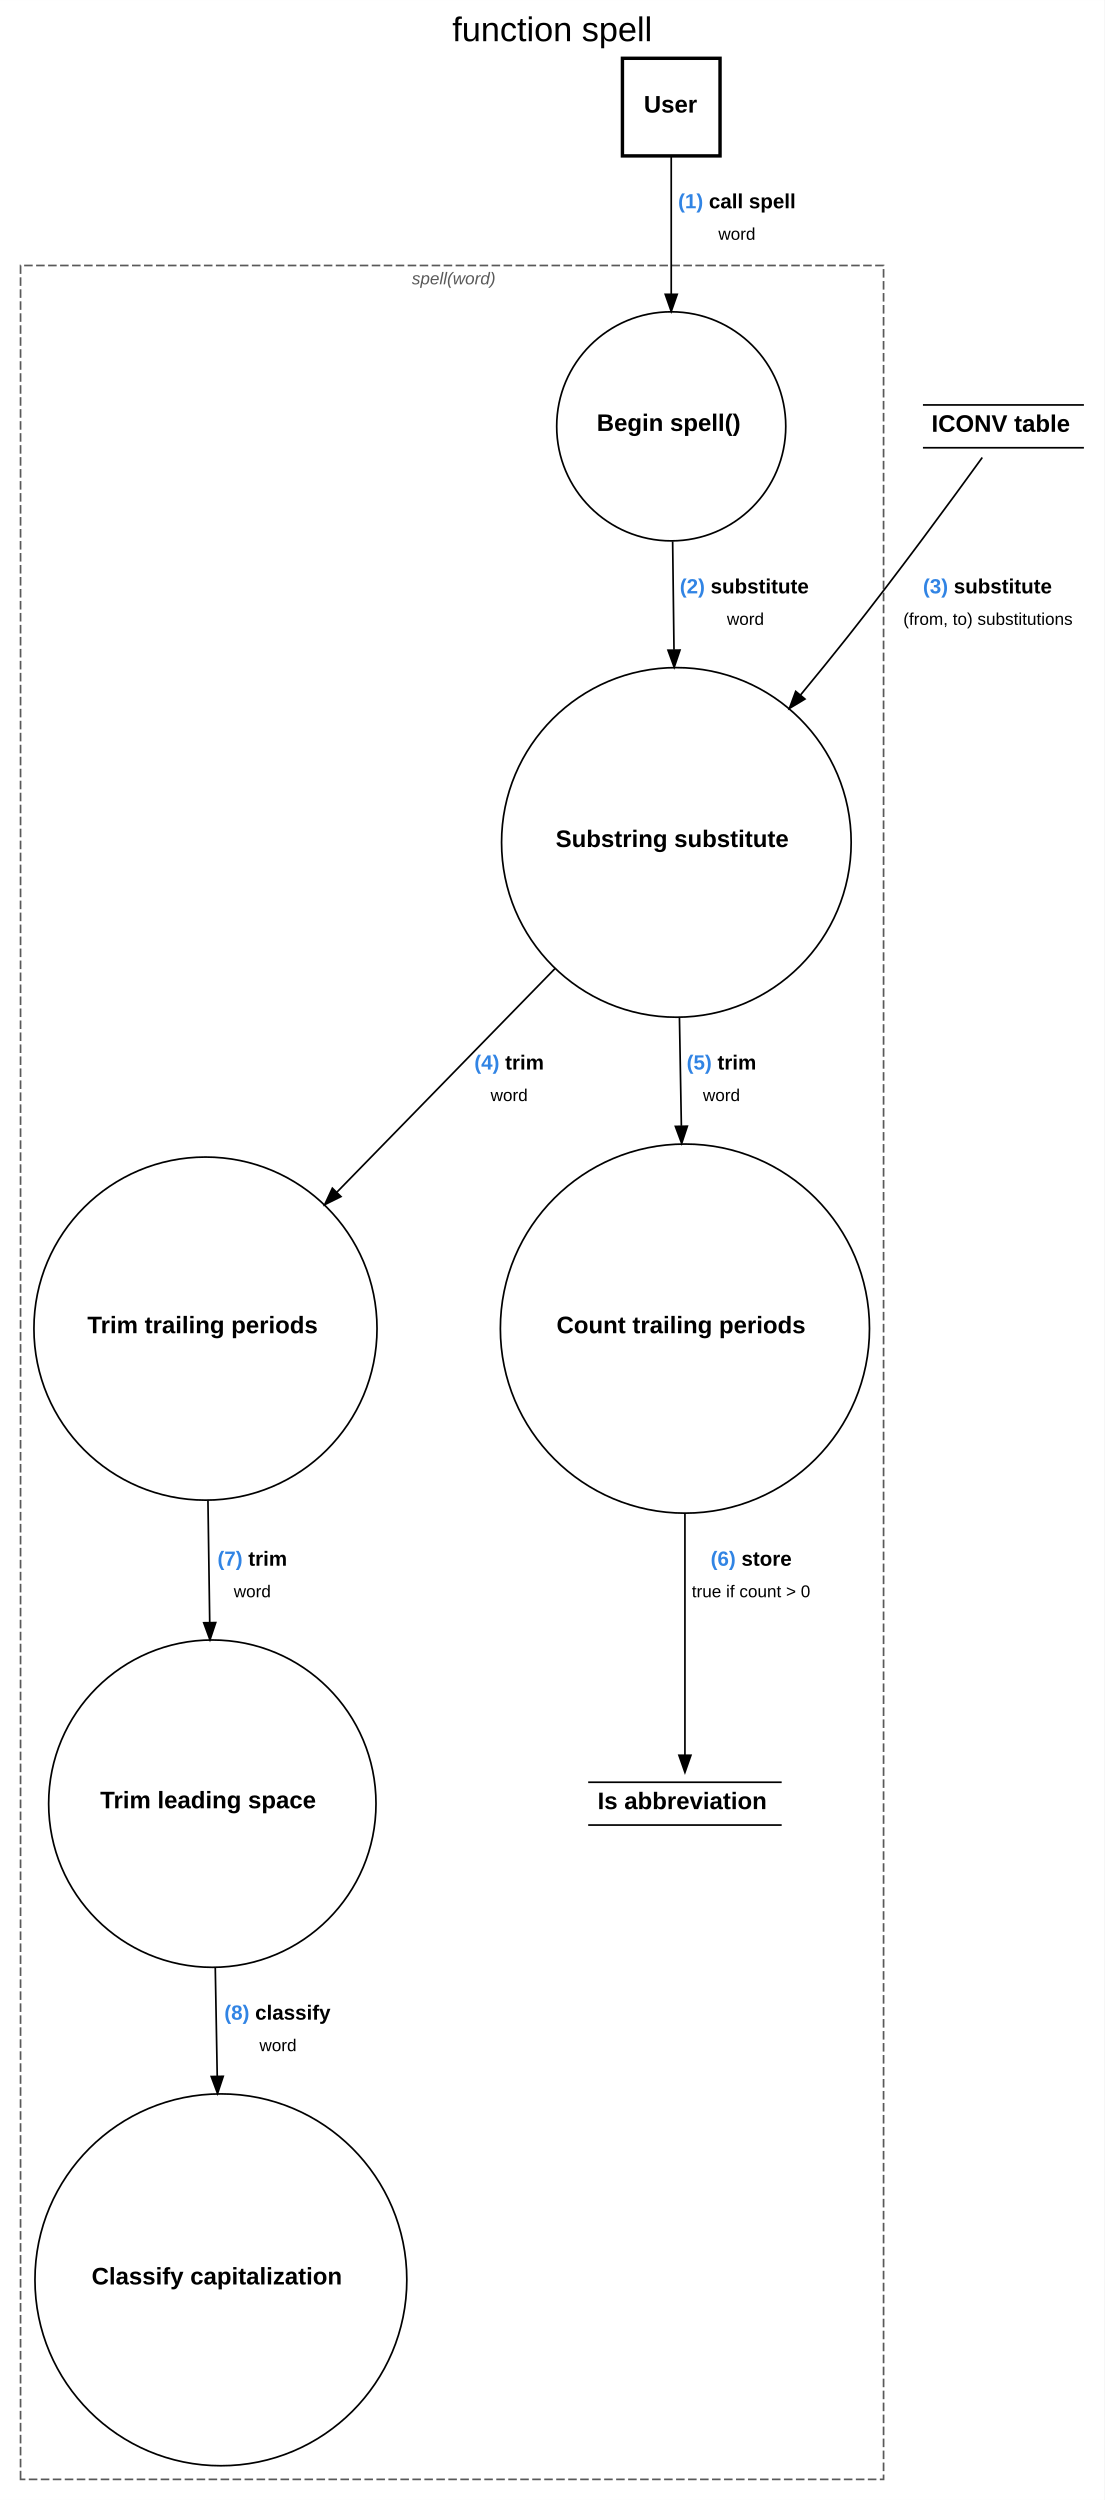
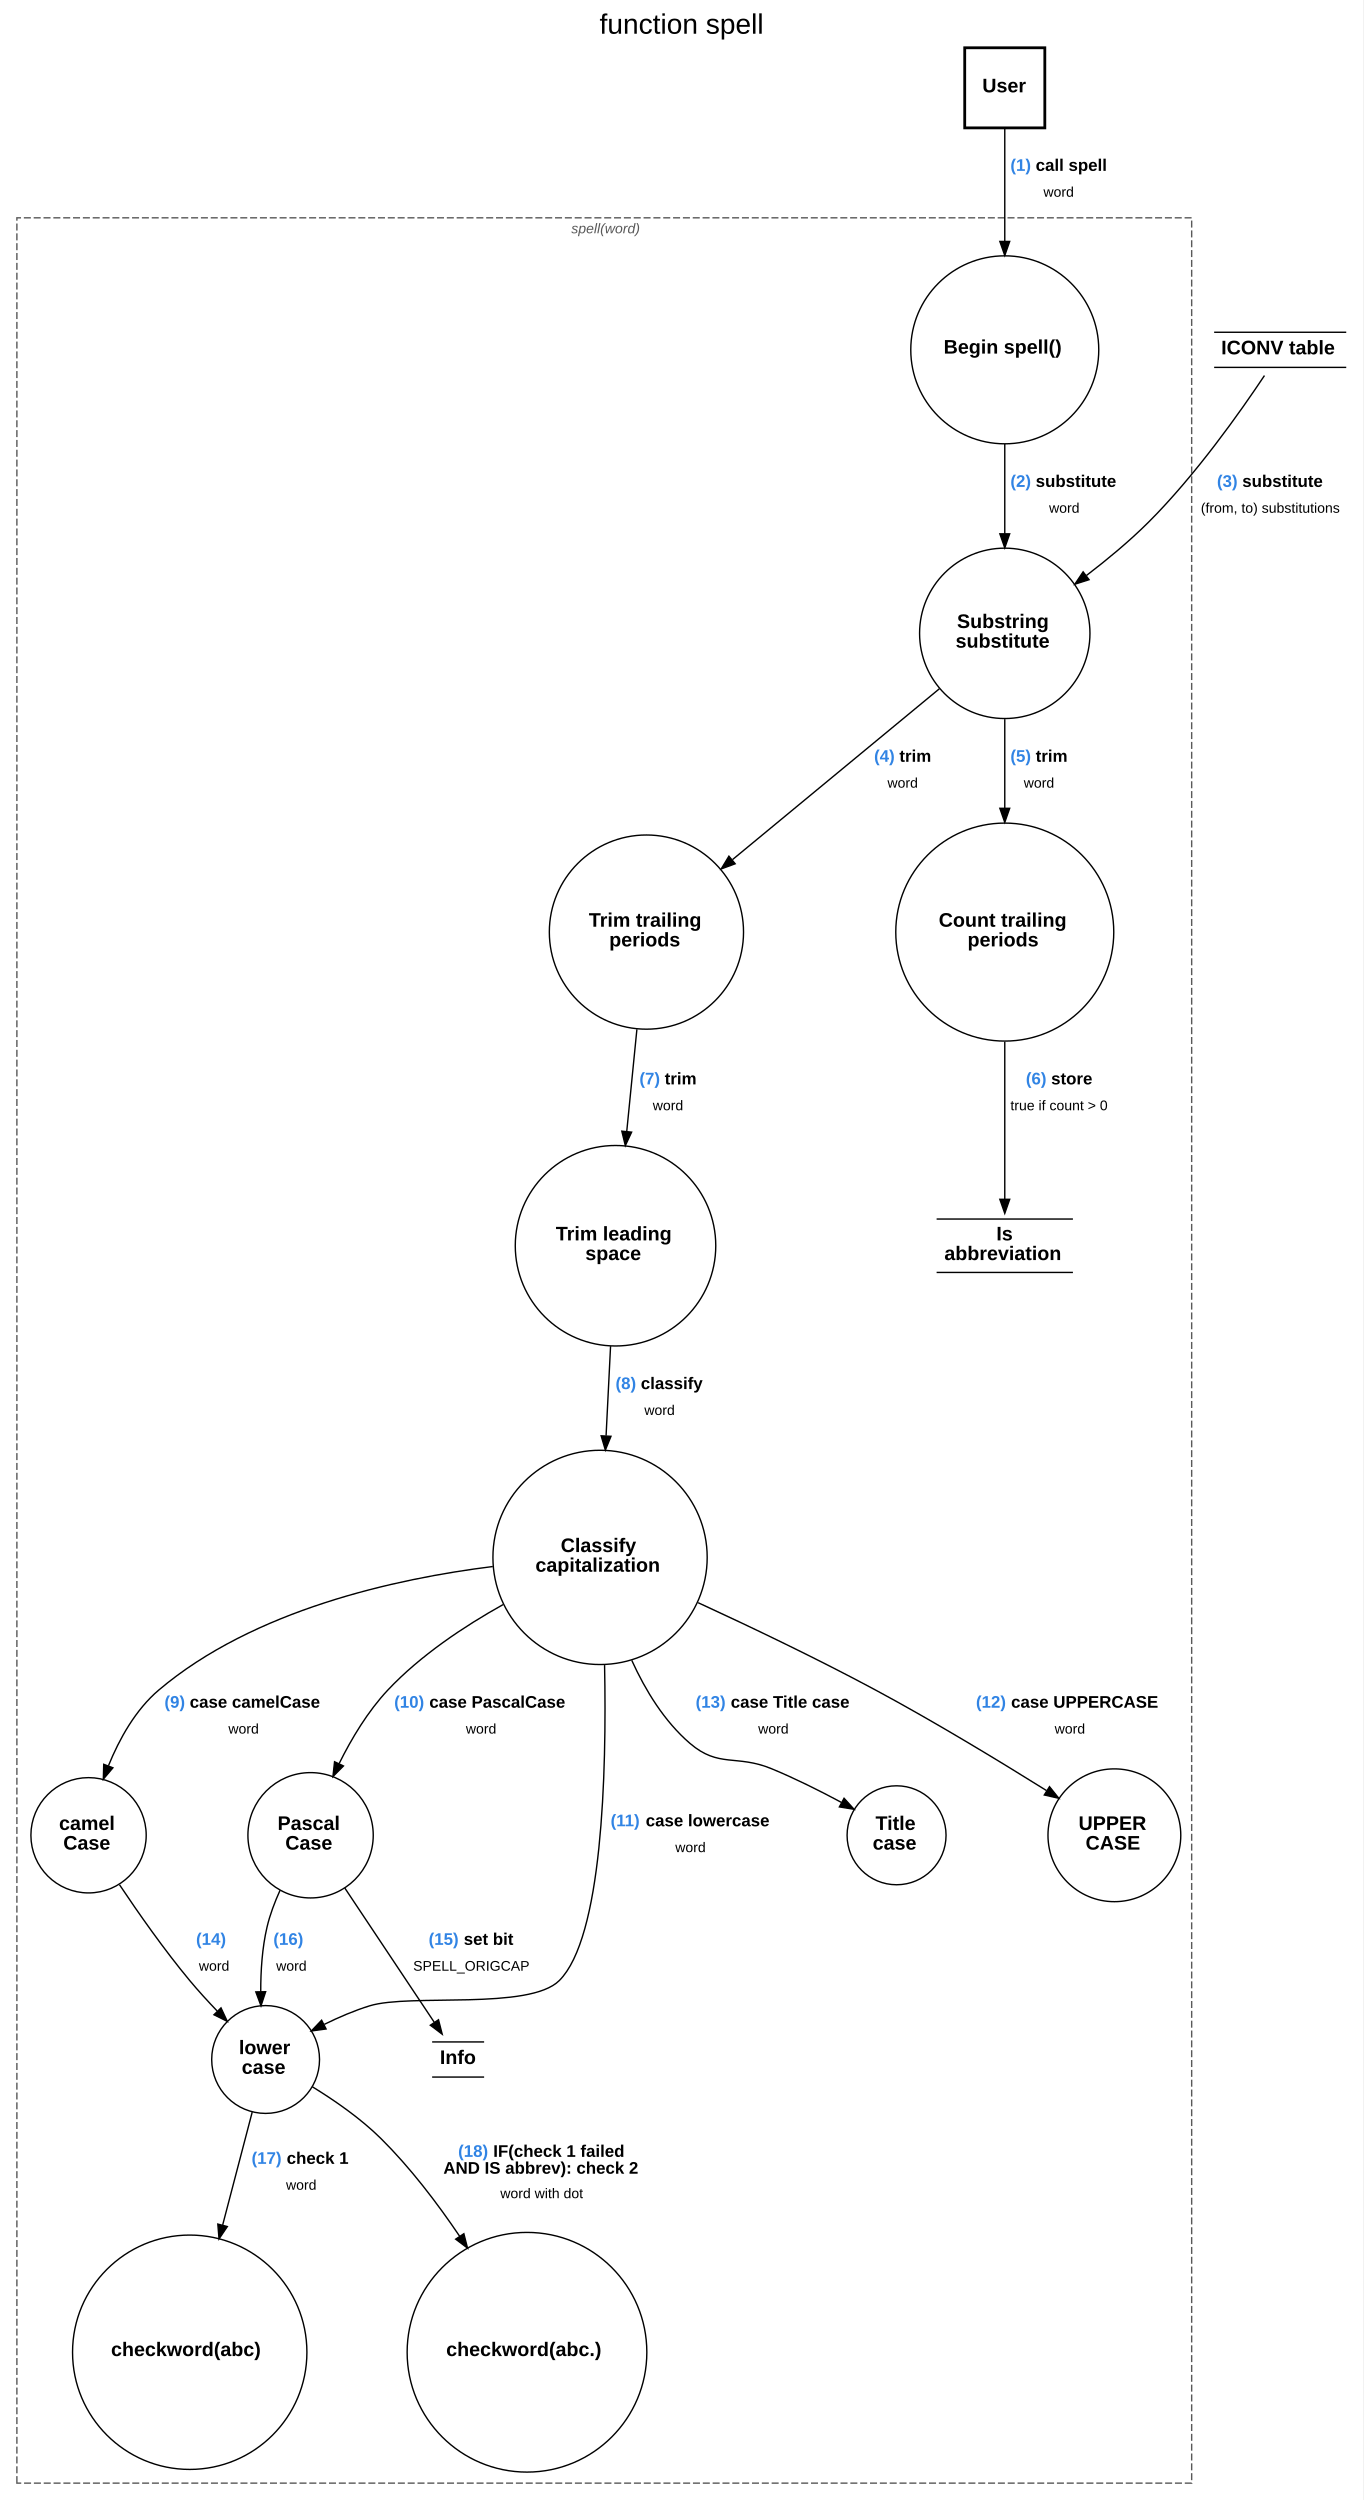
- <svg xmlns="http://www.w3.org/2000/svg" width="645pt" height="1460pt" viewBox="0.00 0.00 645.00 1459.91">
-   <g id="graph0" class="graph" transform="scale(1 1) rotate(0) translate(4 1455.91)">
-     <polygon fill="white" stroke="none" points="-4,4 -4,-1455.91 641,-1455.91 641,4 -4,4" />
-     <text text-anchor="middle" x="318.5" y="-1431.91" font-family="Arial" font-size="20.00">function spell</text>
+ <svg xmlns="http://www.w3.org/2000/svg" width="970pt" height="1779pt" viewBox="0.00 0.00 970.00 1779.05">
+   <g id="graph0" class="graph" transform="scale(1 1) rotate(0) translate(4 1775.05)">
+     <polygon fill="white" stroke="none" points="-4,4 -4,-1775.05 966,-1775.05 966,4 -4,4" />
+     <text text-anchor="middle" x="481" y="-1751.05" font-family="Arial" font-size="20.00">function spell</text>
    <g id="clust1" class="cluster">
-       <polygon fill="none" stroke="#595959" stroke-dasharray="5,2" points="8,-8 8,-1300.91 512,-1300.91 512,-8 8,-8" />
-       <text text-anchor="start" x="236.5" y="-1289.91" font-family="Arial" font-style="italic" font-size="10.00" fill="#595959">spell(word)</text>
+       <polygon fill="none" stroke="#595959" stroke-dasharray="5,2" points="8,-8 8,-1620.05 844,-1620.05 844,-8 8,-8" />
+       <text text-anchor="start" x="402.5" y="-1609.05" font-family="Arial" font-style="italic" font-size="10.00" fill="#595959">spell(word)</text>
    </g>
    <g id="node1" class="node">
-       <polygon fill="none" stroke="black" stroke-width="2" points="416.5,-1421.91 359.5,-1421.91 359.5,-1364.91 416.5,-1364.91 416.5,-1421.91" />
-       <text text-anchor="start" x="372" y="-1390.21" font-family="Arial" font-weight="bold" font-size="14.00">User</text>
+       <polygon fill="none" stroke="black" stroke-width="2" points="739.5,-1741.05 682.5,-1741.05 682.5,-1684.05 739.5,-1684.05 739.5,-1741.05" />
+       <text text-anchor="start" x="695" y="-1709.35" font-family="Arial" font-weight="bold" font-size="14.00">User</text>
    </g>
    <g id="node3" class="node">
-       <ellipse fill="none" stroke="black" cx="388" cy="-1206.97" rx="66.888" ry="66.888" />
-       <text text-anchor="start" x="344.5" y="-1204.27" font-family="Arial" font-weight="bold" font-size="14.00">Begin spell()</text>
+       <ellipse fill="none" stroke="black" cx="711" cy="-1526.11" rx="66.888" ry="66.888" />
+       <text text-anchor="start" x="667.5" y="-1523.41" font-family="Arial" font-weight="bold" font-size="14.00">Begin spell()</text>
    </g>
    <g id="edge1" class="edge">
-       <path fill="none" stroke="black" d="M388,-1364.8C388,-1343.41 388,-1312.69 388,-1284.1" />
-       <polygon fill="black" stroke="black" points="391.5,-1284.09 388,-1274.09 384.5,-1284.09 391.5,-1284.09" />
-       <text text-anchor="start" x="392" y="-1334.31" font-family="Arial" font-weight="bold" font-size="12.00" fill="#3184e4">(1) </text>
-       <text text-anchor="start" x="410" y="-1334.31" font-family="Arial" font-weight="bold" font-size="12.00">call spell</text>
-       <text text-anchor="start" x="415.5" y="-1315.91" font-family="Arial" font-size="10.00">word</text>
+       <path fill="none" stroke="black" d="M711,-1683.94C711,-1662.54 711,-1631.82 711,-1603.23" />
+       <polygon fill="black" stroke="black" points="714.5,-1603.23 711,-1593.23 707.5,-1603.23 714.5,-1603.23" />
+       <text text-anchor="start" x="715" y="-1653.45" font-family="Arial" font-weight="bold" font-size="12.00" fill="#3184e4">(1) </text>
+       <text text-anchor="start" x="733" y="-1653.45" font-family="Arial" font-weight="bold" font-size="12.00">call spell</text>
+       <text text-anchor="start" x="738.5" y="-1635.05" font-family="Arial" font-size="10.00">word</text>
    </g>
    <g id="node2" class="node">
-       <text text-anchor="start" x="540" y="-1203.77" font-family="Arial" font-weight="bold" font-size="14.00">ICONV table</text>
-       <polyline fill="none" stroke="black" points="535,-1194.47 629,-1194.47 " />
-       <polyline fill="none" stroke="black" points="629,-1219.47 535,-1219.47 " />
+       <text text-anchor="start" x="865" y="-1522.91" font-family="Arial" font-weight="bold" font-size="14.00">ICONV table</text>
+       <polyline fill="none" stroke="black" points="860,-1513.61 954,-1513.61 " />
+       <polyline fill="none" stroke="black" points="954,-1538.61 860,-1538.61 " />
    </g>
    <g id="node4" class="node">
-       <ellipse fill="none" stroke="black" cx="391" cy="-963.986" rx="102.082" ry="102.082" />
-       <text text-anchor="start" x="320.5" y="-961.286" font-family="Arial" font-weight="bold" font-size="14.00">Substring substitute</text>
+       <ellipse fill="none" stroke="black" cx="711" cy="-1324.35" rx="60.623" ry="60.623" />
+       <text text-anchor="start" x="677" y="-1328.15" font-family="Arial" font-weight="bold" font-size="14.00">Substring</text>
+       <text text-anchor="start" x="676" y="-1314.15" font-family="Arial" font-weight="bold" font-size="14.00">substitute</text>
    </g>
    <g id="edge3" class="edge">
-       <path fill="none" stroke="black" d="M569.645,-1188.77C552.419,-1164.94 520.031,-1120.68 491,-1084.03 482.217,-1072.94 472.84,-1061.4 463.479,-1050.06" />
-       <polygon fill="black" stroke="black" points="466.084,-1047.72 457.009,-1042.25 460.694,-1052.19 466.084,-1047.72" />
-       <text text-anchor="start" x="535" y="-1109.43" font-family="Arial" font-weight="bold" font-size="12.00" fill="#3184e4">(3) </text>
-       <text text-anchor="start" x="553" y="-1109.43" font-family="Arial" font-weight="bold" font-size="12.00">substitute</text>
-       <text text-anchor="start" x="523.5" y="-1091.03" font-family="Arial" font-size="10.00">(from, to) substitutions</text>
+       <path fill="none" stroke="black" d="M895.809,-1507.8C879.361,-1483.08 846.919,-1436.91 813,-1403.16 799.678,-1389.91 784.058,-1376.94 769.101,-1365.5" />
+       <polygon fill="black" stroke="black" points="770.974,-1362.53 760.879,-1359.32 766.766,-1368.13 770.974,-1362.53" />
+       <text text-anchor="start" x="862" y="-1428.56" font-family="Arial" font-weight="bold" font-size="12.00" fill="#3184e4">(3) </text>
+       <text text-anchor="start" x="880" y="-1428.56" font-family="Arial" font-weight="bold" font-size="12.00">substitute</text>
+       <text text-anchor="start" x="850.5" y="-1410.16" font-family="Arial" font-size="10.00">(from, to) substitutions</text>
    </g>
    <g id="edge2" class="edge">
-       <path fill="none" stroke="black" d="M388.824,-1139.8C389.068,-1120.19 389.342,-1098.16 389.612,-1076.51" />
-       <polygon fill="black" stroke="black" points="393.114,-1076.31 389.739,-1066.27 386.115,-1076.23 393.114,-1076.31" />
-       <text text-anchor="start" x="393" y="-1109.43" font-family="Arial" font-weight="bold" font-size="12.00" fill="#3184e4">(2) </text>
-       <text text-anchor="start" x="411" y="-1109.43" font-family="Arial" font-weight="bold" font-size="12.00">substitute</text>
-       <text text-anchor="start" x="420.5" y="-1091.03" font-family="Arial" font-size="10.00">word</text>
+       <path fill="none" stroke="black" d="M711,-1459.14C711,-1438.64 711,-1415.96 711,-1395.2" />
+       <polygon fill="black" stroke="black" points="714.5,-1395.18 711,-1385.18 707.5,-1395.18 714.5,-1395.18" />
+       <text text-anchor="start" x="715" y="-1428.56" font-family="Arial" font-weight="bold" font-size="12.00" fill="#3184e4">(2) </text>
+       <text text-anchor="start" x="733" y="-1428.56" font-family="Arial" font-weight="bold" font-size="12.00">substitute</text>
+       <text text-anchor="start" x="742.5" y="-1410.16" font-family="Arial" font-size="10.00">word</text>
    </g>
    <g id="node5" class="node">
-       <ellipse fill="none" stroke="black" cx="116" cy="-680.054" rx="100.182" ry="100.182" />
-       <text text-anchor="start" x="47" y="-677.354" font-family="Arial" font-weight="bold" font-size="14.00">Trim trailing periods</text>
+       <ellipse fill="none" stroke="black" cx="456" cy="-1111.76" rx="69.094" ry="69.094" />
+       <text text-anchor="start" x="415" y="-1115.56" font-family="Arial" font-weight="bold" font-size="14.00">Trim trailing</text>
+       <text text-anchor="start" x="429.5" y="-1101.56" font-family="Arial" font-weight="bold" font-size="14.00">periods</text>
    </g>
    <g id="edge4" class="edge">
-       <path fill="none" stroke="black" d="M320.181,-890.381C281.147,-850.364 232.655,-800.649 192.723,-759.711" />
-       <polygon fill="black" stroke="black" points="195.115,-757.151 185.627,-752.437 190.104,-762.039 195.115,-757.151" />
-       <text text-anchor="start" x="273" y="-831.345" font-family="Arial" font-weight="bold" font-size="12.00" fill="#3184e4">(4) </text>
-       <text text-anchor="start" x="291" y="-831.345" font-family="Arial" font-weight="bold" font-size="12.00">trim</text>
-       <text text-anchor="start" x="282.5" y="-812.945" font-family="Arial" font-size="10.00">word</text>
+       <path fill="none" stroke="black" d="M664.526,-1284.97C623.193,-1250.83 562.462,-1200.68 517.189,-1163.29" />
+       <polygon fill="black" stroke="black" points="519.148,-1160.37 509.208,-1156.7 514.69,-1165.77 519.148,-1160.37" />
+       <text text-anchor="start" x="618" y="-1232.94" font-family="Arial" font-weight="bold" font-size="12.00" fill="#3184e4">(4) </text>
+       <text text-anchor="start" x="636" y="-1232.94" font-family="Arial" font-weight="bold" font-size="12.00">trim</text>
+       <text text-anchor="start" x="627.5" y="-1214.54" font-family="Arial" font-size="10.00">word</text>
    </g>
    <g id="node6" class="node">
-       <ellipse fill="none" stroke="black" cx="396" cy="-680.054" rx="107.781" ry="107.781" />
-       <text text-anchor="start" x="321" y="-677.354" font-family="Arial" font-weight="bold" font-size="14.00">Count trailing periods</text>
+       <ellipse fill="none" stroke="black" cx="711" cy="-1111.76" rx="77.564" ry="77.564" />
+       <text text-anchor="start" x="664" y="-1115.56" font-family="Arial" font-weight="bold" font-size="14.00">Count trailing</text>
+       <text text-anchor="start" x="684.5" y="-1101.56" font-family="Arial" font-weight="bold" font-size="14.00">periods</text>
    </g>
    <g id="edge5" class="edge">
-       <path fill="none" stroke="black" d="M392.798,-861.6C393.161,-841.115 393.546,-819.416 393.918,-798.434" />
-       <polygon fill="black" stroke="black" points="397.422,-798.261 394.1,-788.2 390.423,-798.137 397.422,-798.261" />
-       <text text-anchor="start" x="397" y="-831.345" font-family="Arial" font-weight="bold" font-size="12.00" fill="#3184e4">(5) </text>
-       <text text-anchor="start" x="415" y="-831.345" font-family="Arial" font-weight="bold" font-size="12.00">trim</text>
-       <text text-anchor="start" x="406.5" y="-812.945" font-family="Arial" font-size="10.00">word</text>
+       <path fill="none" stroke="black" d="M711,-1263.28C711,-1243.55 711,-1221.21 711,-1199.88" />
+       <polygon fill="black" stroke="black" points="714.5,-1199.85 711,-1189.85 707.5,-1199.85 714.5,-1199.85" />
+       <text text-anchor="start" x="715" y="-1232.94" font-family="Arial" font-weight="bold" font-size="12.00" fill="#3184e4">(5) </text>
+       <text text-anchor="start" x="733" y="-1232.94" font-family="Arial" font-weight="bold" font-size="12.00">trim</text>
+       <text text-anchor="start" x="724.5" y="-1214.54" font-family="Arial" font-size="10.00">word</text>
    </g>
    <g id="node7" class="node">
-       <ellipse fill="none" stroke="black" cx="120" cy="-402.622" rx="95.583" ry="95.583" />
-       <text text-anchor="start" x="54.5" y="-399.922" font-family="Arial" font-weight="bold" font-size="14.00">Trim leading space</text>
+       <ellipse fill="none" stroke="black" cx="434" cy="-888.558" rx="71.336" ry="71.336" />
+       <text text-anchor="start" x="391.5" y="-892.358" font-family="Arial" font-weight="bold" font-size="14.00">Trim leading</text>
+       <text text-anchor="start" x="412.5" y="-878.358" font-family="Arial" font-weight="bold" font-size="14.00">space</text>
    </g>
    <g id="edge7" class="edge">
-       <path fill="none" stroke="black" d="M117.444,-579.617C117.779,-556.53 118.137,-531.884 118.476,-508.568" />
-       <polygon fill="black" stroke="black" points="121.979,-508.364 118.625,-498.314 114.98,-508.262 121.979,-508.364" />
-       <text text-anchor="start" x="123" y="-541.564" font-family="Arial" font-weight="bold" font-size="12.00" fill="#3184e4">(7) </text>
-       <text text-anchor="start" x="141" y="-541.564" font-family="Arial" font-weight="bold" font-size="12.00">trim</text>
-       <text text-anchor="start" x="132.5" y="-523.164" font-family="Arial" font-size="10.00">word</text>
+       <path fill="none" stroke="black" d="M449.22,-1042.59C446.933,-1019.59 444.359,-993.717 441.988,-969.876" />
+       <polygon fill="black" stroke="black" points="445.458,-969.401 440.986,-959.797 438.493,-970.094 445.458,-969.401" />
+       <text text-anchor="start" x="451" y="-1003.38" font-family="Arial" font-weight="bold" font-size="12.00" fill="#3184e4">(7) </text>
+       <text text-anchor="start" x="469" y="-1003.38" font-family="Arial" font-weight="bold" font-size="12.00">trim</text>
+       <text text-anchor="start" x="460.5" y="-984.975" font-family="Arial" font-size="10.00">word</text>
    </g>
    <g id="node9" class="node">
-       <text text-anchor="start" x="345" y="-399.422" font-family="Arial" font-weight="bold" font-size="14.00">Is abbreviation</text>
-       <polyline fill="none" stroke="black" points="339.5,-390.122 452.5,-390.122 " />
-       <polyline fill="none" stroke="black" points="452.5,-415.122 339.5,-415.122 " />
+       <text text-anchor="start" x="705" y="-892.358" font-family="Arial" font-weight="bold" font-size="14.00">Is</text>
+       <text text-anchor="start" x="668" y="-878.358" font-family="Arial" font-weight="bold" font-size="14.00">abbreviation</text>
+       <polyline fill="none" stroke="black" points="662.5,-869.558 759.5,-869.558 " />
+       <polyline fill="none" stroke="black" points="759.5,-907.558 662.5,-907.558 " />
    </g>
    <g id="edge6" class="edge">
-       <path fill="none" stroke="black" d="M396,-571.776C396,-520.75 396,-463.856 396,-431.05" />
-       <polygon fill="black" stroke="black" points="399.5,-430.891 396,-420.891 392.5,-430.891 399.5,-430.891" />
-       <text text-anchor="start" x="411" y="-541.564" font-family="Arial" font-weight="bold" font-size="12.00" fill="#3184e4">(6) </text>
-       <text text-anchor="start" x="429" y="-541.564" font-family="Arial" font-weight="bold" font-size="12.00">store</text>
-       <text text-anchor="start" x="400" y="-523.164" font-family="Arial" font-size="10.00">true if count &gt; 0</text>
+       <path fill="none" stroke="black" d="M711,-1033.7C711,-995.281 711,-950.893 711,-921.639" />
+       <polygon fill="black" stroke="black" points="714.5,-921.584 711,-911.584 707.5,-921.585 714.5,-921.584" />
+       <text text-anchor="start" x="726" y="-1003.38" font-family="Arial" font-weight="bold" font-size="12.00" fill="#3184e4">(6) </text>
+       <text text-anchor="start" x="744" y="-1003.38" font-family="Arial" font-weight="bold" font-size="12.00">store</text>
+       <text text-anchor="start" x="715" y="-984.975" font-family="Arial" font-size="10.00">true if count &gt; 0</text>
    </g>
    <g id="node8" class="node">
-       <ellipse fill="none" stroke="black" cx="125" cy="-124.54" rx="108.581" ry="108.581" />
-       <text text-anchor="start" x="49.5" y="-121.84" font-family="Arial" font-weight="bold" font-size="14.00">Classify capitalization</text>
+       <ellipse fill="none" stroke="black" cx="423" cy="-666.772" rx="76.235" ry="76.235" />
+       <text text-anchor="start" x="395" y="-670.572" font-family="Arial" font-weight="bold" font-size="14.00">Classify</text>
+       <text text-anchor="start" x="377" y="-656.572" font-family="Arial" font-weight="bold" font-size="14.00">capitalization</text>
    </g>
    <g id="edge8" class="edge">
-       <path fill="none" stroke="black" d="M121.714,-306.997C122.085,-286.514 122.481,-264.612 122.866,-243.363" />
-       <polygon fill="black" stroke="black" points="126.366,-243.387 123.048,-233.325 119.367,-243.26 126.366,-243.387" />
-       <text text-anchor="start" x="127" y="-276.481" font-family="Arial" font-weight="bold" font-size="12.00" fill="#3184e4">(8) </text>
-       <text text-anchor="start" x="145" y="-276.481" font-family="Arial" font-weight="bold" font-size="12.00">classify</text>
-       <text text-anchor="start" x="147.5" y="-258.081" font-family="Arial" font-size="10.00">word</text>
+       <path fill="none" stroke="black" d="M430.474,-817.109C429.459,-796.824 428.34,-774.47 427.284,-753.374" />
+       <polygon fill="black" stroke="black" points="430.767,-752.946 426.772,-743.134 423.776,-753.296 430.767,-752.946" />
+       <text text-anchor="start" x="434" y="-786.54" font-family="Arial" font-weight="bold" font-size="12.00" fill="#3184e4">(8) </text>
+       <text text-anchor="start" x="452" y="-786.54" font-family="Arial" font-weight="bold" font-size="12.00">classify</text>
+       <text text-anchor="start" x="454.5" y="-768.14" font-family="Arial" font-size="10.00">word</text>
+     </g>
+     <g id="node10" class="node">
+       <ellipse fill="none" stroke="black" cx="59" cy="-469.029" rx="41.024" ry="41.024" />
+       <text text-anchor="start" x="38" y="-472.829" font-family="Arial" font-weight="bold" font-size="14.00">camel</text>
+       <text text-anchor="start" x="41" y="-458.829" font-family="Arial" font-weight="bold" font-size="14.00">Case</text>
+     </g>
+     <g id="edge9" class="edge">
+       <path fill="none" stroke="black" d="M346.685,-660.287C277.513,-651.661 176.375,-629.471 109,-572.405 92.472,-558.406 80.936,-537.652 73.144,-518.484" />
+       <polygon fill="black" stroke="black" points="76.341,-517.043 69.51,-508.944 69.8,-519.535 76.341,-517.043" />
+       <text text-anchor="start" x="113" y="-559.805" font-family="Arial" font-weight="bold" font-size="12.00" fill="#3184e4">(9) </text>
+       <text text-anchor="start" x="131" y="-559.805" font-family="Arial" font-weight="bold" font-size="12.00">case camelCase</text>
+       <text text-anchor="start" x="158.5" y="-541.405" font-family="Arial" font-size="10.00">word</text>
+     </g>
+     <g id="node11" class="node">
+       <ellipse fill="none" stroke="black" cx="217" cy="-469.029" rx="44.596" ry="44.596" />
+       <text text-anchor="start" x="193.5" y="-472.829" font-family="Arial" font-weight="bold" font-size="14.00">Pascal</text>
+       <text text-anchor="start" x="199" y="-458.829" font-family="Arial" font-weight="bold" font-size="14.00">Case</text>
+     </g>
+     <g id="edge10" class="edge">
+       <path fill="none" stroke="black" d="M353.969,-633.186C326.098,-617.619 295.129,-596.984 272,-572.405 257.812,-557.327 246.162,-537.888 237.294,-520.007" />
+       <polygon fill="black" stroke="black" points="240.379,-518.345 232.911,-510.829 234.062,-521.361 240.379,-518.345" />
+       <text text-anchor="start" x="276.5" y="-559.805" font-family="Arial" font-weight="bold" font-size="12.00" fill="#3184e4">(10) </text>
+       <text text-anchor="start" x="301.5" y="-559.805" font-family="Arial" font-weight="bold" font-size="12.00">case PascalCase</text>
+       <text text-anchor="start" x="327.5" y="-541.405" font-family="Arial" font-size="10.00">word</text>
+     </g>
+     <g id="node12" class="node">
+       <ellipse fill="none" stroke="black" cx="185" cy="-309.469" rx="38.368" ry="38.368" />
+       <text text-anchor="start" x="166" y="-313.269" font-family="Arial" font-weight="bold" font-size="14.00">lower</text>
+       <text text-anchor="start" x="168" y="-299.269" font-family="Arial" font-weight="bold" font-size="14.00">case</text>
+     </g>
+     <g id="edge11" class="edge">
+       <path fill="none" stroke="black" d="M426.212,-590.167C427.779,-511.656 424.535,-396.099 394,-365.652 372.568,-344.283 287.922,-356.57 259,-347.652 248.165,-344.312 236.983,-339.501 226.697,-334.442" />
+       <polygon fill="black" stroke="black" points="228.035,-331.195 217.537,-329.762 224.85,-337.429 228.035,-331.195" />
+       <text text-anchor="start" x="430.5" y="-475.429" font-family="Arial" font-weight="bold" font-size="12.00" fill="#3184e4">(11) </text>
+       <text text-anchor="start" x="455.5" y="-475.429" font-family="Arial" font-weight="bold" font-size="12.00">case lowercase</text>
+       <text text-anchor="start" x="476.5" y="-457.029" font-family="Arial" font-size="10.00">word</text>
+     </g>
+     <g id="node13" class="node">
+       <ellipse fill="none" stroke="black" cx="634" cy="-469.029" rx="35.211" ry="35.211" />
+       <text text-anchor="start" x="619" y="-472.829" font-family="Arial" font-weight="bold" font-size="14.00">Title</text>
+       <text text-anchor="start" x="617" y="-458.829" font-family="Arial" font-weight="bold" font-size="14.00">case</text>
+     </g>
+     <g id="edge13" class="edge">
+       <path fill="none" stroke="black" d="M445.553,-593.532C455.324,-572.004 468.806,-550.017 487,-534.405 507.483,-516.828 520.043,-526.682 545,-516.405 561.677,-509.537 579.419,-500.641 594.638,-492.479" />
+       <polygon fill="black" stroke="black" points="596.645,-495.371 603.756,-487.517 593.299,-489.223 596.645,-495.371" />
+       <text text-anchor="start" x="491" y="-559.805" font-family="Arial" font-weight="bold" font-size="12.00" fill="#3184e4">(13) </text>
+       <text text-anchor="start" x="516" y="-559.805" font-family="Arial" font-weight="bold" font-size="12.00">case Title case</text>
+       <text text-anchor="start" x="535.5" y="-541.405" font-family="Arial" font-size="10.00">word</text>
+     </g>
+     <g id="node14" class="node">
+       <ellipse fill="none" stroke="black" cx="789" cy="-469.029" rx="47.253" ry="47.253" />
+       <text text-anchor="start" x="763.5" y="-472.829" font-family="Arial" font-weight="bold" font-size="14.00">UPPER</text>
+       <text text-anchor="start" x="768.5" y="-458.829" font-family="Arial" font-weight="bold" font-size="14.00">CASE</text>
+     </g>
+     <g id="edge12" class="edge">
+       <path fill="none" stroke="black" d="M492.759,-634.553C530.563,-617.134 577.835,-594.537 619,-572.405 660.923,-549.865 707.107,-521.838 740.745,-500.81" />
+       <polygon fill="black" stroke="black" points="742.838,-503.628 749.45,-495.349 739.119,-497.698 742.838,-503.628" />
+       <text text-anchor="start" x="690.5" y="-559.805" font-family="Arial" font-weight="bold" font-size="12.00" fill="#3184e4">(12) </text>
+       <text text-anchor="start" x="715.5" y="-559.805" font-family="Arial" font-weight="bold" font-size="12.00">case UPPERCASE</text>
+       <text text-anchor="start" x="746.5" y="-541.405" font-family="Arial" font-size="10.00">word</text>
+     </g>
+     <g id="edge14" class="edge">
+       <path fill="none" stroke="black" d="M81.03,-433.824C94.653,-413.432 112.938,-387.371 131,-365.652 137.043,-358.387 143.852,-350.938 150.549,-343.957" />
+       <polygon fill="black" stroke="black" points="153.251,-346.2 157.728,-336.598 148.24,-341.312 153.251,-346.2" />
+       <text text-anchor="start" x="135.5" y="-391.052" font-family="Arial" font-weight="bold" font-size="12.00" fill="#3184e4">(14) </text>
+       <text text-anchor="start" x="137.5" y="-372.652" font-family="Arial" font-size="10.00">word</text>
+     </g>
+     <g id="edge16" class="edge">
+       <path fill="none" stroke="black" d="M195.286,-429.888C191.469,-421.493 188.062,-412.47 186,-403.652 182.557,-388.933 181.495,-372.544 181.533,-357.666" />
+       <polygon fill="black" stroke="black" points="185.033,-357.71 181.72,-347.647 178.034,-357.58 185.033,-357.71" />
+       <text text-anchor="start" x="190.5" y="-391.052" font-family="Arial" font-weight="bold" font-size="12.00" fill="#3184e4">(16) </text>
+       <text text-anchor="start" x="192.5" y="-372.652" font-family="Arial" font-size="10.00">word</text>
+     </g>
+     <g id="node17" class="node">
+       <text text-anchor="start" x="309" y="-306.269" font-family="Arial" font-weight="bold" font-size="14.00">Info</text>
+       <polyline fill="none" stroke="black" points="303.5,-296.969 340.5,-296.969 " />
+       <polyline fill="none" stroke="black" points="340.5,-321.969 303.5,-321.969 " />
+     </g>
+     <g id="edge15" class="edge">
+       <path fill="none" stroke="black" d="M241.353,-431.485C260.862,-402.21 287.734,-361.887 304.989,-335.995" />
+       <polygon fill="black" stroke="black" points="308.03,-337.742 310.663,-327.48 302.205,-333.861 308.03,-337.742" />
+       <text text-anchor="start" x="301" y="-391.052" font-family="Arial" font-weight="bold" font-size="12.00" fill="#3184e4">(15) </text>
+       <text text-anchor="start" x="326" y="-391.052" font-family="Arial" font-weight="bold" font-size="12.00">set bit</text>
+       <text text-anchor="start" x="290" y="-372.652" font-family="Arial" font-size="10.00">SPELL_ORIGCAP</text>
+     </g>
+     <g id="node15" class="node">
+       <ellipse fill="none" stroke="black" cx="131" cy="-101.142" rx="83.386" ry="83.386" />
+       <text text-anchor="start" x="75" y="-98.442" font-family="Arial" font-weight="bold" font-size="14.00">checkword(abc)</text>
+     </g>
+     <g id="edge17" class="edge">
+       <path fill="none" stroke="black" d="M175.47,-272.057C169.62,-249.704 161.852,-220.023 154.447,-191.729" />
+       <polygon fill="black" stroke="black" points="157.764,-190.582 151.846,-181.794 150.992,-192.354 157.764,-190.582" />
+       <text text-anchor="start" x="175" y="-235.185" font-family="Arial" font-weight="bold" font-size="12.00" fill="#3184e4">(17) </text>
+       <text text-anchor="start" x="200" y="-235.185" font-family="Arial" font-weight="bold" font-size="12.00">check 1</text>
+       <text text-anchor="start" x="199.5" y="-216.785" font-family="Arial" font-size="10.00">word</text>
+     </g>
+     <g id="node16" class="node">
+       <ellipse fill="none" stroke="black" cx="371" cy="-101.142" rx="85.285" ry="85.285" />
+       <text text-anchor="start" x="313.5" y="-98.442" font-family="Arial" font-weight="bold" font-size="14.00">checkword(abc.)</text>
+     </g>
+     <g id="edge18" class="edge">
+       <path fill="none" stroke="black" d="M218.249,-290.067C234.062,-280.366 252.608,-267.528 267,-253.285 287.757,-232.741 306.987,-207.525 323.12,-183.618" />
+       <polygon fill="black" stroke="black" points="326.077,-185.493 328.695,-175.227 320.246,-181.619 326.077,-185.493" />
+       <text text-anchor="start" x="322" y="-240.185" font-family="Arial" font-weight="bold" font-size="12.00" fill="#3184e4">(18) </text>
+       <text text-anchor="start" x="347" y="-240.185" font-family="Arial" font-weight="bold" font-size="12.00">IF(check 1 failed</text>
+       <text text-anchor="start" x="311.5" y="-228.185" font-family="Arial" font-weight="bold" font-size="12.00">AND IS abbrev): check 2</text>
+       <text text-anchor="start" x="352" y="-210.785" font-family="Arial" font-size="10.00">word with dot</text>
    </g>
  </g>
</svg>
